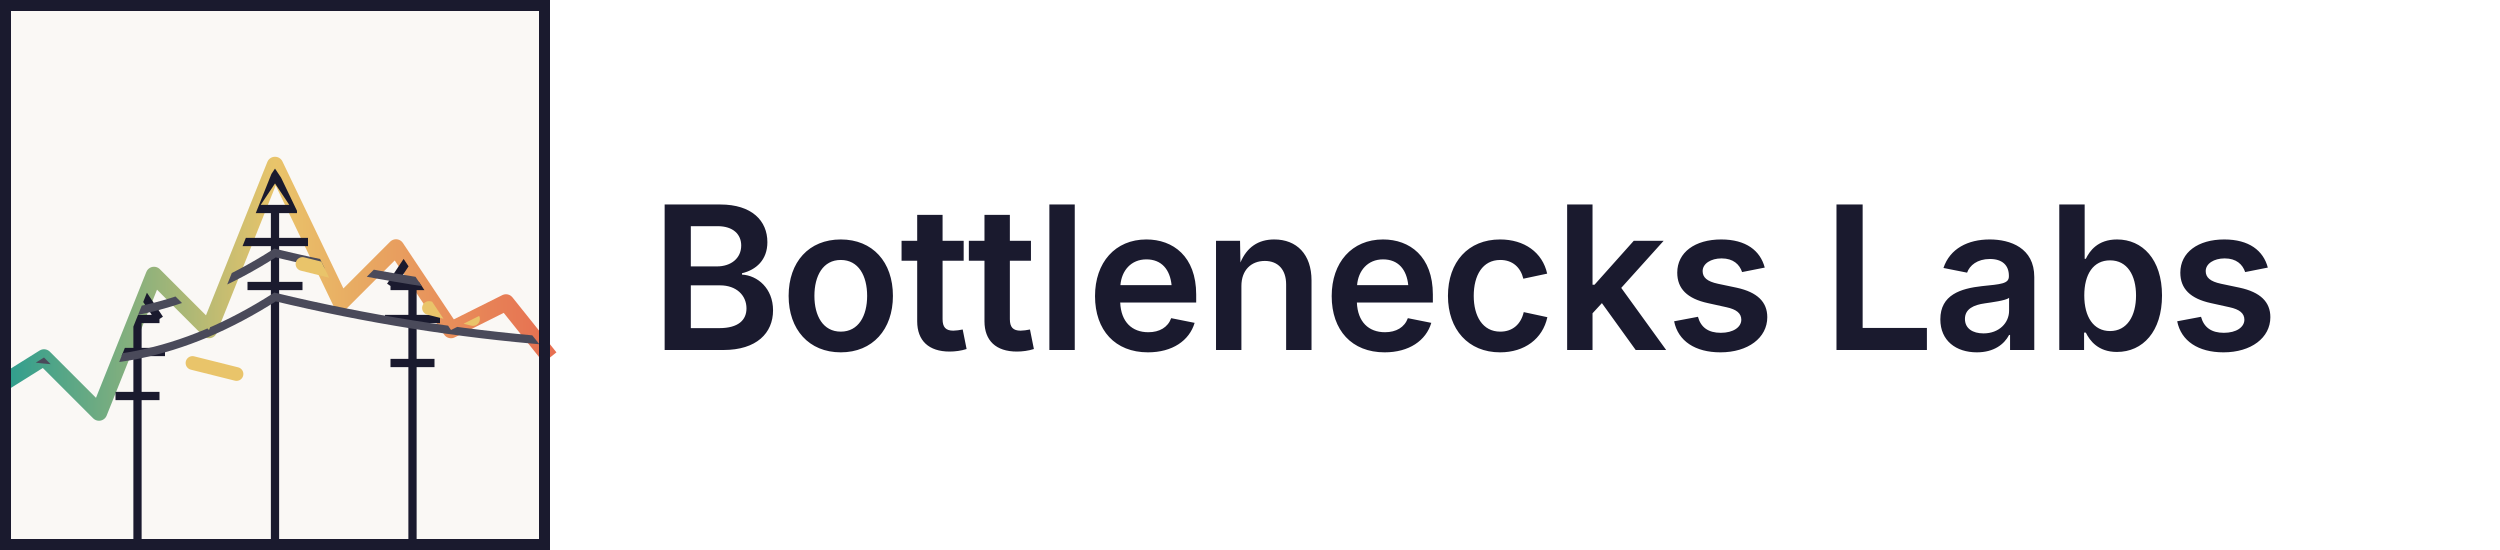
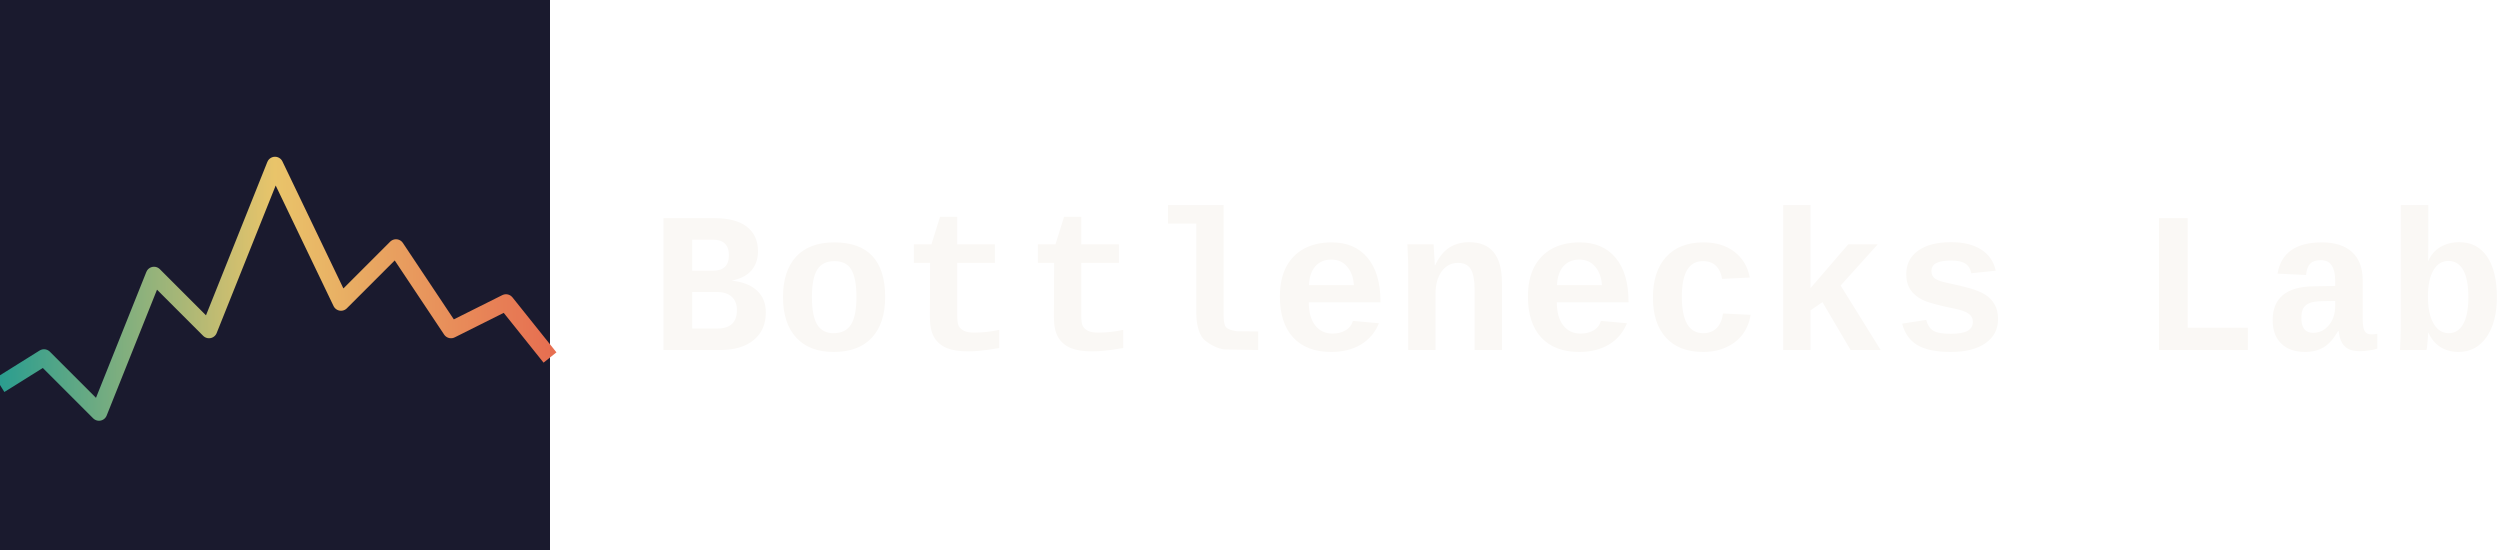
<svg xmlns="http://www.w3.org/2000/svg" viewBox="0 0 200 44">
  <defs>
    <linearGradient id="siteGradient" x1="0%" y1="0%" x2="100%" y2="0%">
      <stop offset="0%" style="stop-color:#2a9d8f" />
      <stop offset="50%" style="stop-color:#e9c46a" />
      <stop offset="100%" style="stop-color:#e76f51" />
    </linearGradient>
-     <clipPath id="mountainClip">
-       <path d="M 0,44 L 0,30.8 L 3.52,28.6 L 7.92,33 L 12.32,22 L 16.72,26.4 L 22,13.2 L 27.28,24.2 L 31.68,19.8 L 36.08,26.4 L 40.48,24.2 L 44,28.6 L 44,44 Z" />
-     </clipPath>
  </defs>
  <style>
    .brand-name {
-       font-family: 'DM Sans', -apple-system, BlinkMacSystemFont, 'Segoe UI', sans-serif;
+       font-family: 'Space Mono', 'Courier New', monospace;
      font-size: 16px;
-       font-weight: 600;
-       letter-spacing: -0.01em;
-       fill: #1a1a2e;
+       font-weight: 700;
+       letter-spacing: 0.02em;
+       fill: #faf8f5;
    }
  </style>
  <g>
-     <rect x="0" y="0" width="44" height="44" fill="#faf8f5" />
+     <rect x="0" y="0" width="44" height="44" fill="#1a1a2e" />
    <path d="M 0,30.8 L 3.52,28.6 L 7.92,33 L 12.32,22 L 16.72,26.4 L 22,13.2 L 27.28,24.2 L 31.68,19.8 L 36.08,26.4 L 40.48,24.2 L 44,28.6" stroke="url(#siteGradient)" stroke-width="1.32" fill="none" stroke-linejoin="round" />
-     <g clip-path="url(#mountainClip)">
-       <g stroke="#1a1a2e" stroke-width="0.66" fill="none">
-         <path d="M 11,44 L 11,25.52 M 9.24,25.52 L 11,22.88 L 12.76,25.52 M 9.24,25.52 L 12.76,25.52" />
-         <line x1="8.8" y1="28.16" x2="13.2" y2="28.16" />
-         <line x1="9.24" y1="31.68" x2="12.76" y2="31.68" />
-         <path d="M 22,44 L 22,16.72 M 20.24,16.72 L 22,14.08 L 23.76,16.72 M 20.24,16.72 L 23.76,16.72" />
-         <line x1="19.36" y1="19.36" x2="24.64" y2="19.36" />
-         <line x1="19.8" y1="22.88" x2="24.2" y2="22.88" />
-         <path d="M 33,44 L 33,22.88 M 31.24,22.88 L 33,20.24 L 34.76,22.88 M 31.24,22.88 L 34.76,22.88" />
-         <line x1="30.8" y1="25.52" x2="35.2" y2="25.52" />
-         <line x1="31.24" y1="29.04" x2="34.76" y2="29.04" />
-       </g>
-       <path d="M 0,24.64 Q 11,27.28 22,20.24 Q 33,22.88 44,23.76" fill="none" stroke="#4a4a5a" stroke-width="0.66" />
-       <path d="M 0,28.16 Q 11,30.8 22,23.76 Q 33,26.4 44,27.28" fill="none" stroke="#4a4a5a" stroke-width="0.66" />
-       <path d="M 5.28,25.52 L 8.8,26.4" fill="none" stroke="#e9c46a" stroke-width="1.1" stroke-linecap="round" />
-       <path d="M 24.2,21.12 L 27.72,22" fill="none" stroke="#e9c46a" stroke-width="1.1" stroke-linecap="round" />
-       <path d="M 15.4,29.04 L 18.92,29.92" fill="none" stroke="#e9c46a" stroke-width="1.1" stroke-linecap="round" />
-       <path d="M 34.32,24.64 L 37.84,25.52" fill="none" stroke="#e9c46a" stroke-width="1.1" stroke-linecap="round" />
-     </g>
-     <rect x="0.44" y="0.44" width="43.12" height="43.12" stroke="#1a1a2e" stroke-width="0.88" fill="none" />
  </g>
  <text x="52" y="28" class="brand-name">Bottlenecks Labs</text>
</svg>
